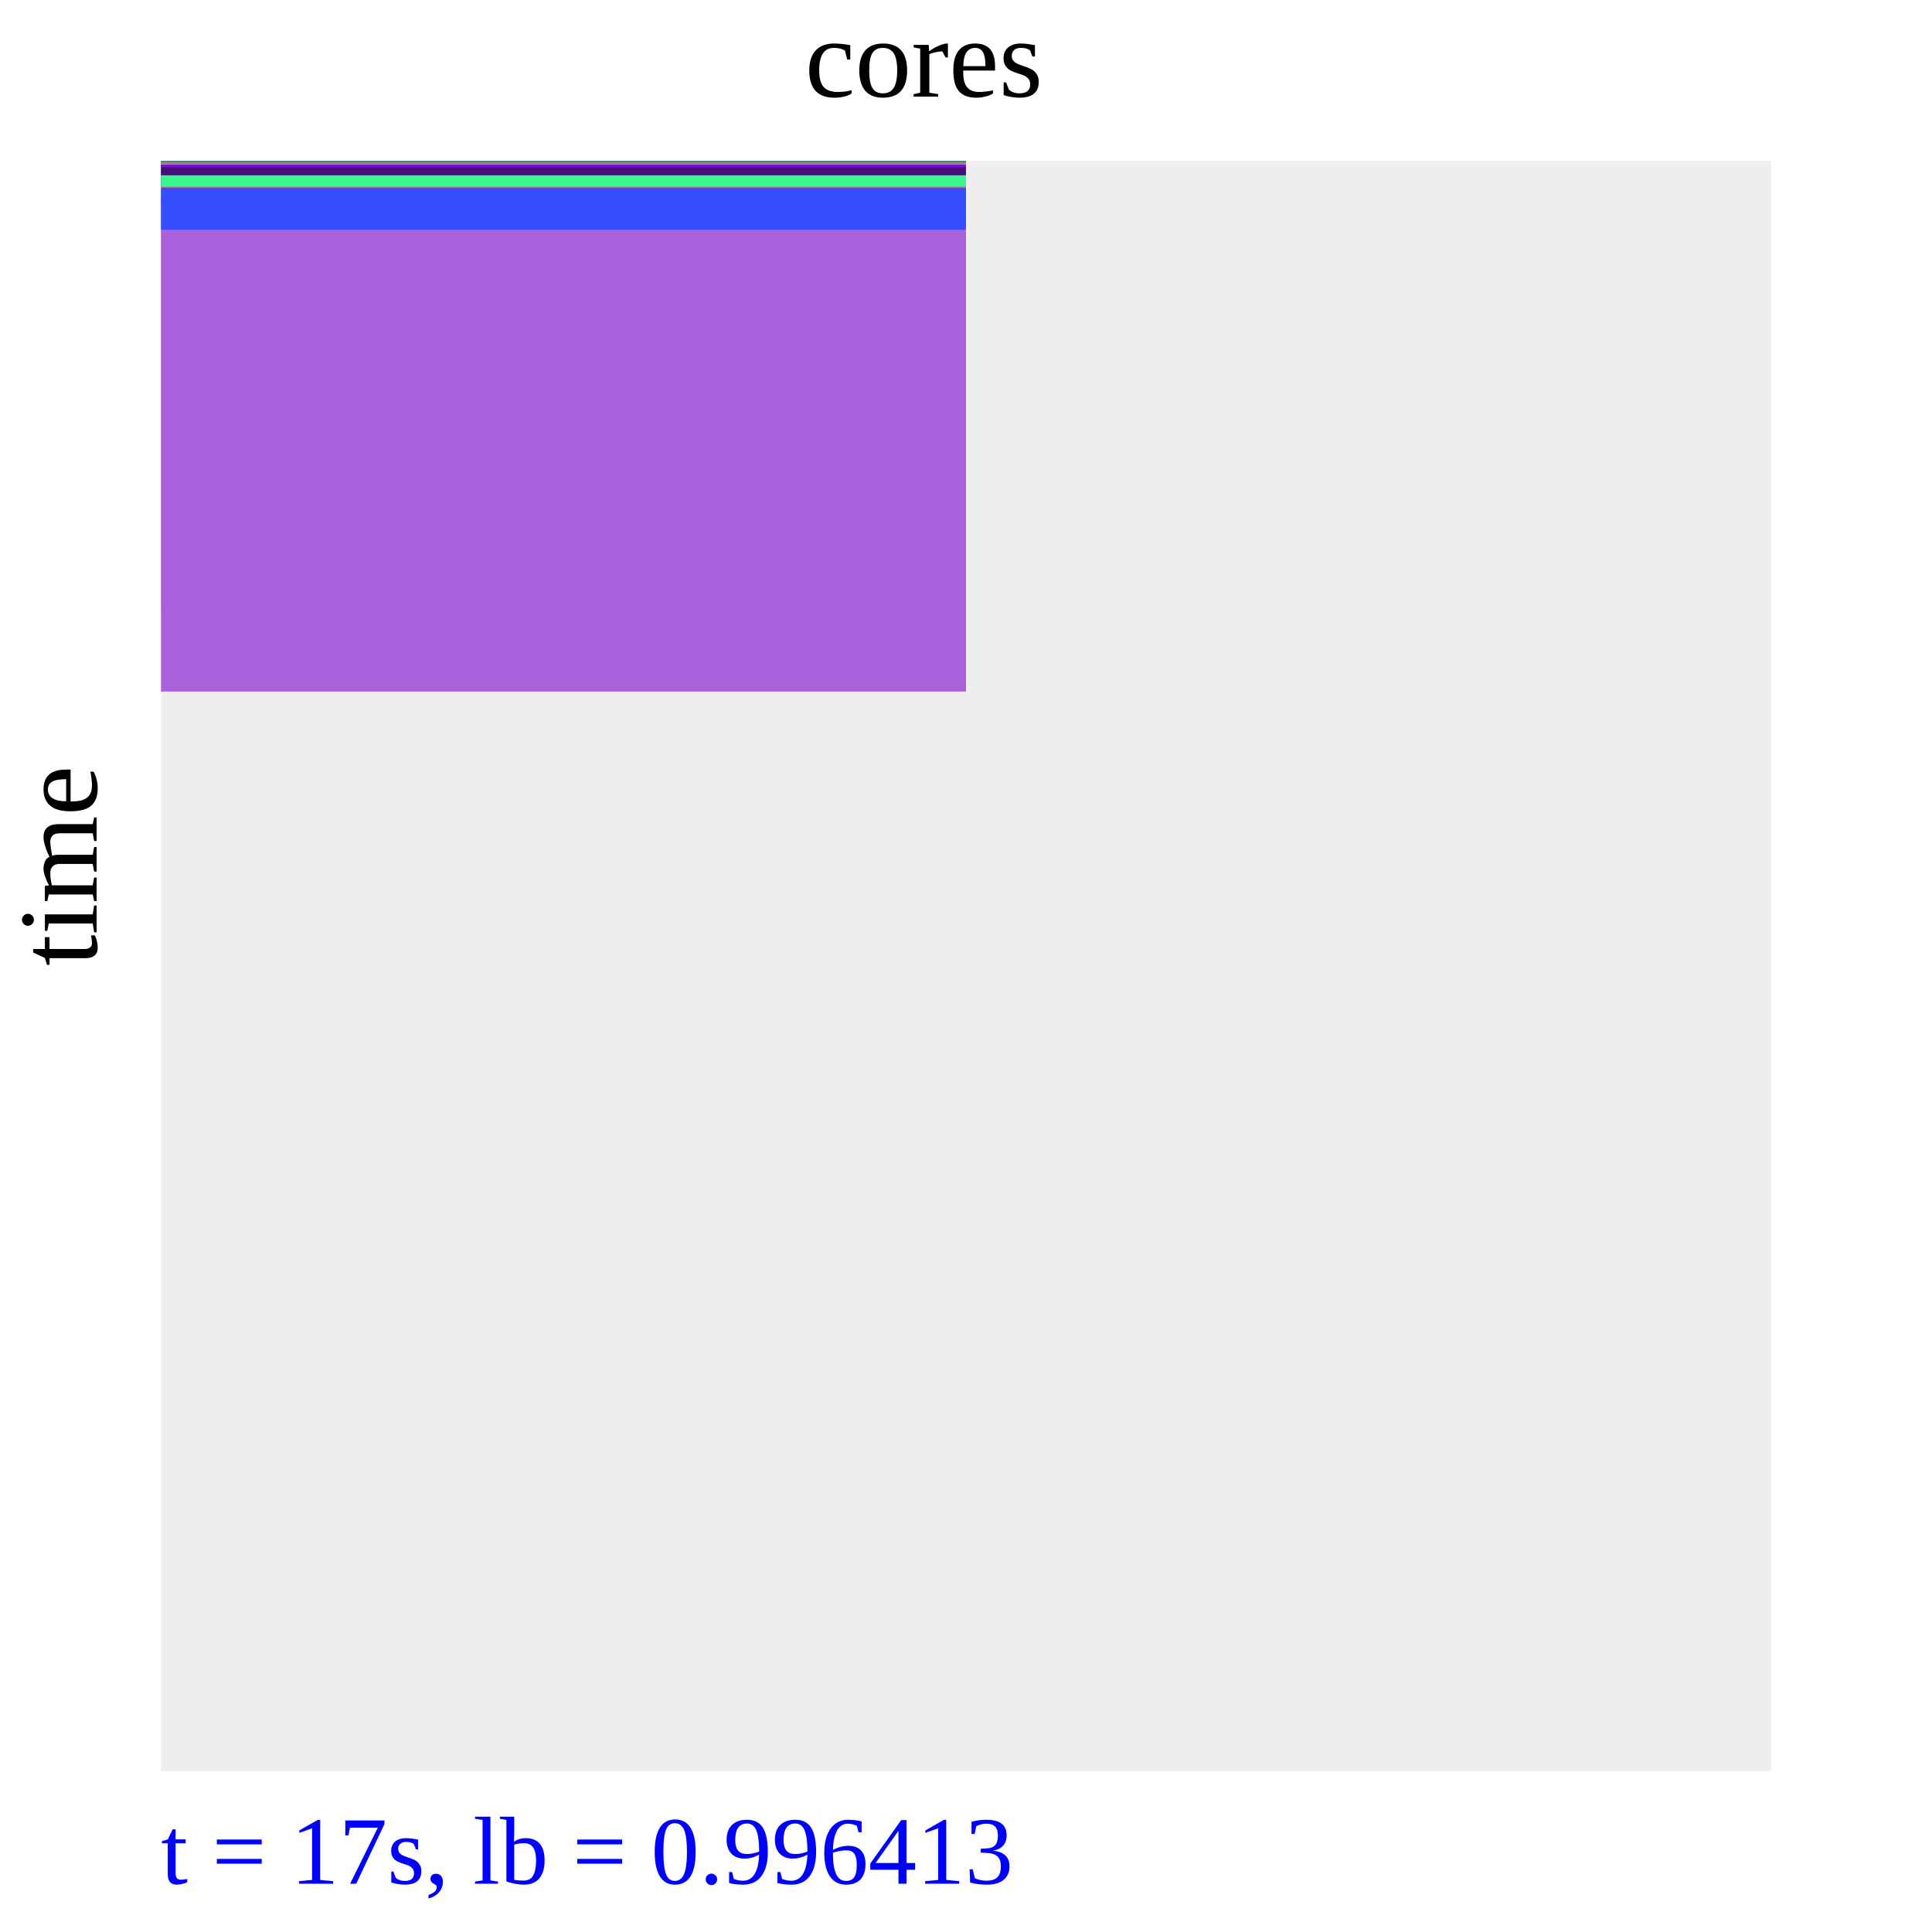
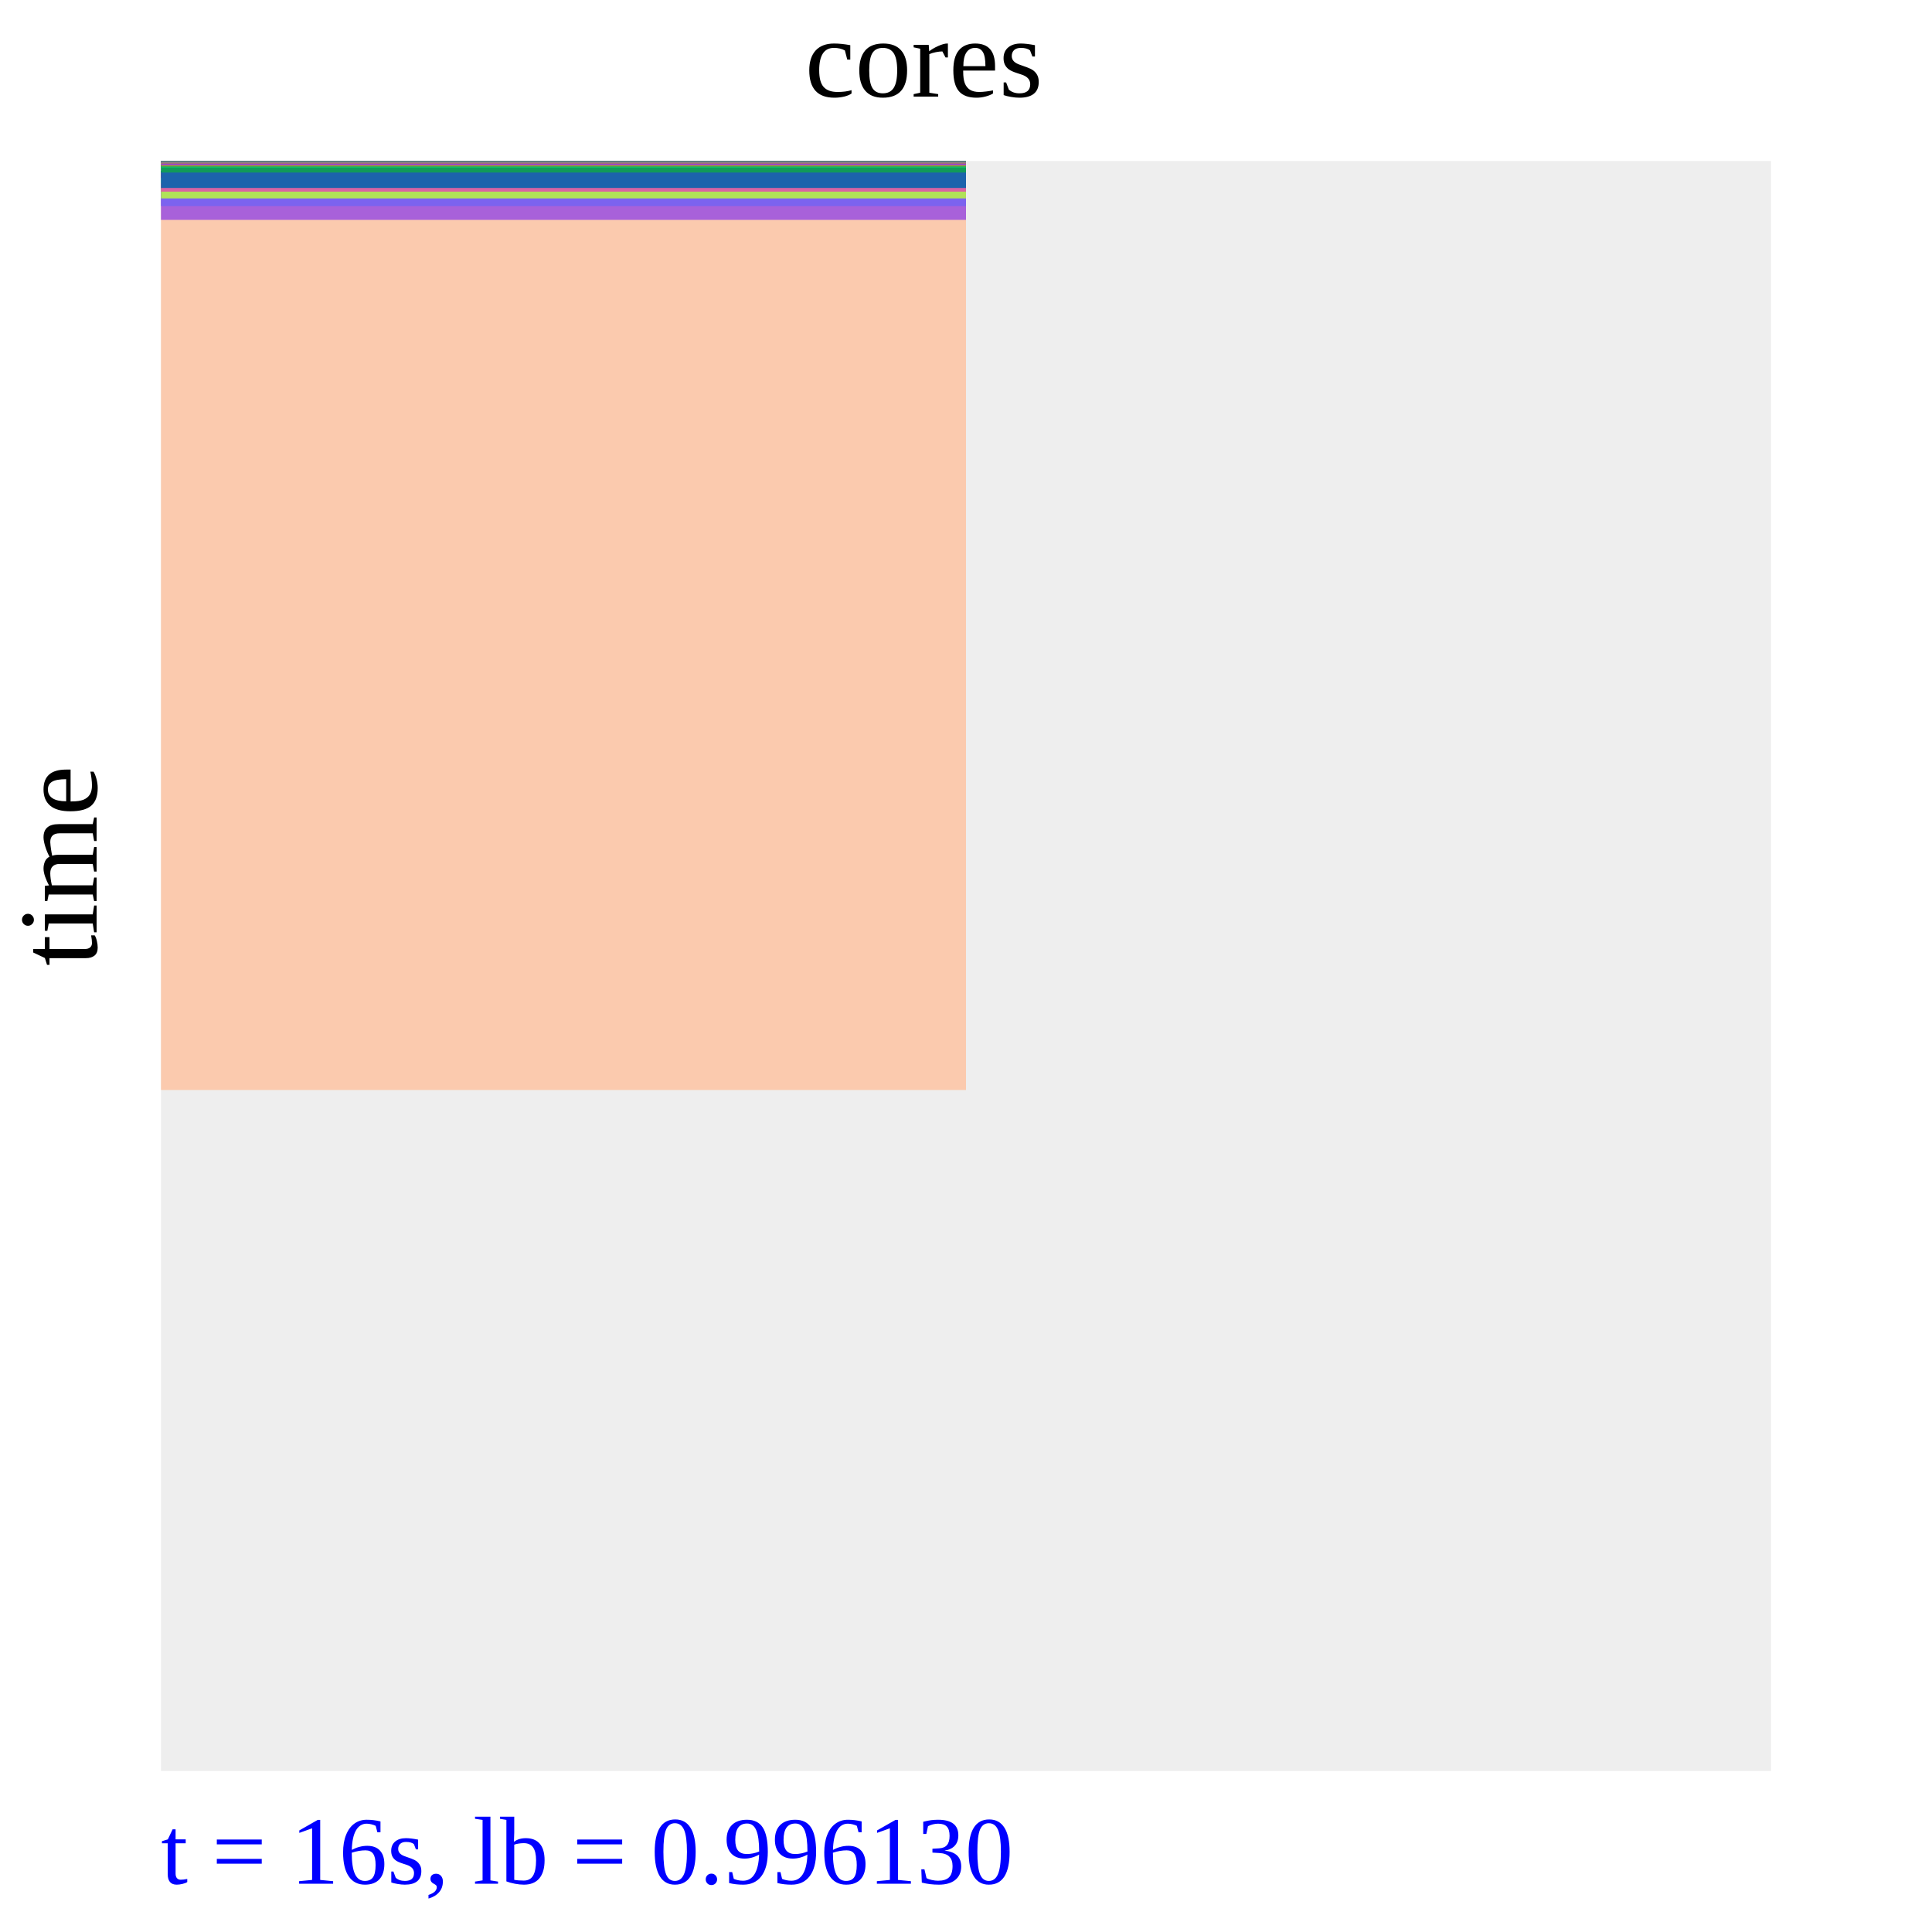
<svg xmlns="http://www.w3.org/2000/svg" x="0" y="0" width="600" height="600">
  <rect x="0%" y="0%" height="100%" width="100%" style="fill: #ffffff" />
  <svg x="0" y="0">
    <text fill="dark" font-size="35" transform="translate(250, 30)">cores</text>
  </svg>
  <svg x="0" y="0">
    <text fill="dark" font-size="35" transform="translate(30, 300) rotate(270)">time</text>
  </svg>
  <svg x="50" y="550">
-     <text fill="blue" font-size="30" transform="translate(0, 35)">t = 17s, lb = 0.996413</text>
+     <text fill="blue" font-size="30" transform="translate(0, 35)">t = 16s, lb = 0.996130</text>
  </svg>
  <svg x="50" y="50" width="500" height="500">
    <rect x="0%" y="0%" height="100%" width="100%" style="fill: #eeeeee" />
-     <rect x="0" y="0" height="139.523" width="250" style="fill: #fbcaae" />
-     <rect x="0" y="0" height="164.775" width="250" style="fill: #a861da" />
-     <rect x="0" y="0" height="12.465" width="250" style="fill: #7c63ef" />
-     <rect x="0" y="0" height="8.026" width="250" style="fill: #224008" />
-     <rect x="0" y="0" height="11.083" width="250" style="fill: #b1e258" />
-     <rect x="0" y="0" height="21.343" width="250" style="fill: #354ffe" />
-     <rect x="0" y="0" height="8.32" width="250" style="fill: #d963a3" />
-     <rect x="0" y="0" height="4.175" width="250" style="fill: #e2f45d" />
-     <rect x="0" y="0" height="7.937" width="250" style="fill: #37f78f" />
-     <rect x="0" y="0" height="2.616" width="250" style="fill: #f30d66" />
-     <rect x="0" y="0" height="3.44" width="250" style="fill: #69ba8a" />
-     <rect x="0" y="0" height="4.292" width="250" style="fill: #864e9e" />
-     <rect x="0" y="0" height="2.44" width="250" style="fill: #1700c5" />
-     <rect x="0" y="0" height="2.528" width="250" style="fill: #dfdd75" />
-     <rect x="0" y="0" height="2.44" width="250" style="fill: #c68d4e" />
-     <rect x="0" y="0" height="2.322" width="250" style="fill: #3a7e40" />
-     <rect x="0" y="0" height="2.499" width="250" style="fill: #8c6caf" />
-     <rect x="0" y="0" height="2.94" width="250" style="fill: #bb7bb3" />
-     <rect x="0" y="0" height="2.322" width="250" style="fill: #182e59" />
-     <rect x="0" y="0" height="3.44" width="250" style="fill: #320bf4" />
-     <rect x="0" y="0" height="3.204" width="250" style="fill: #a2e102" />
-     <rect x="0" y="0" height="2.852" width="250" style="fill: #18e758" />
-     <rect x="0" y="0" height="2.293" width="250" style="fill: #703ebe" />
-     <rect x="0" y="0" height="1.94" width="250" style="fill: #1c63ac" />
-     <rect x="0" y="0" height="2.94" width="250" style="fill: #dded9d" />
-     <rect x="0" y="0" height="1.911" width="250" style="fill: #13ff4f" />
-     <rect x="0" y="0" height="2.293" width="250" style="fill: #167fdc" />
-     <rect x="0" y="0" height="2.087" width="250" style="fill: #74ca28" />
-     <rect x="0" y="0" height="1.47" width="250" style="fill: #834e7f" />
-     <rect x="0" y="0" height="1.558" width="250" style="fill: #a4c815" />
-     <rect x="0" y="0" height="1.323" width="250" style="fill: #52841d" />
-     <rect x="0" y="0" height="1.264" width="250" style="fill: #323b10" />
-     <rect x="0" y="0" height="1.323" width="250" style="fill: #785427" />
-     <rect x="0" y="0" height="1.558" width="250" style="fill: #cab082" />
-     <rect x="0" y="0" height="1.44" width="250" style="fill: #f36cb7" />
-     <rect x="0" y="0" height="3.204" width="250" style="fill: #119a5a" />
-     <rect x="0" y="0" height="1.529" width="250" style="fill: #79ca4d" />
-     <rect x="0" y="0" height="1.44" width="250" style="fill: #ab5ff7" />
-     <rect x="0" y="0" height="1.852" width="250" style="fill: #7b12c9" />
-     <rect x="0" y="0" height="1.382" width="250" style="fill: #4bca78" />
-     <rect x="0" y="0" height="1.764" width="250" style="fill: #199a3e" />
-     <rect x="0" y="0" height="1.147" width="250" style="fill: #4a704b" />
-     <rect x="0" y="0" height="1.499" width="250" style="fill: #de72e6" />
-     <rect x="0" y="0" height="1.529" width="250" style="fill: #952a7e" />
-     <rect x="0" y="0" height="1.352" width="250" style="fill: #3b9051" />
-     <rect x="0" y="0" height="1.44" width="250" style="fill: #86a10d" />
-     <rect x="0" y="0" height="1.44" width="250" style="fill: #f4774b" />
-     <rect x="0" y="0" height="1.44" width="250" style="fill: #219937" />
-     <rect x="0" y="0" height="2.087" width="250" style="fill: #0cc263" />
-     <rect x="0" y="0" height="1.147" width="250" style="fill: #09e993" />
-     <rect x="0" y="0" height="1.235" width="250" style="fill: #a19429" />
-     <rect x="0" y="0" height="1.176" width="250" style="fill: #12d891" />
-     <rect x="0" y="0" height="1.147" width="250" style="fill: #3b2d55" />
-     <rect x="0" y="0" height="4.439" width="250" style="fill: #451177" />
-     <rect x="0" y="0" height="1.029" width="250" style="fill: #47130a" />
-     <rect x="0" y="0" height="1" width="250" style="fill: #6bc0fe" />
-     <rect x="0" y="0" height="1" width="250" style="fill: #910799" />
-     <rect x="0" y="0" height="0.764" width="250" style="fill: #8d5baa" />
-     <rect x="0" y="0" height="0.853" width="250" style="fill: #0ef2f6" />
-     <rect x="0" y="0" height="0.911" width="250" style="fill: #94da7d" />
-     <rect x="0" y="0" height="0.882" width="250" style="fill: #5d81d8" />
-     <rect x="0" y="0" height="1.117" width="250" style="fill: #f790e2" />
-     <rect x="0" y="0" height="0.941" width="250" style="fill: #96fe19" />
-     <rect x="0" y="0" height="1.294" width="250" style="fill: #828747" />
-     <rect x="0" y="0" height="1.147" width="250" style="fill: #ddba82" />
-     <rect x="0" y="0" height="1.94" width="250" style="fill: #8d00ed" />
-     <rect x="0" y="0" height="0.823" width="250" style="fill: #8d41d2" />
-     <rect x="0" y="0" height="0.941" width="250" style="fill: #47935a" />
-     <rect x="0" y="0" height="0.882" width="250" style="fill: #dec550" />
-     <rect x="0" y="0" height="1" width="250" style="fill: #c3e8d6" />
-     <rect x="0" y="0" height="0.853" width="250" style="fill: #a53a61" />
-     <rect x="0" y="0" height="0.706" width="250" style="fill: #8eec0c" />
-     <rect x="0" y="0" height="0.676" width="250" style="fill: #f43878" />
-     <rect x="0" y="0" height="0.617" width="250" style="fill: #246f9c" />
-     <rect x="0" y="0" height="0.5" width="250" style="fill: #f6fdec" />
-     <rect x="0" y="0" height="0.647" width="250" style="fill: #382638" />
-     <rect x="0" y="0" height="0.412" width="250" style="fill: #7b6676" />
-     <rect x="0" y="0" height="0.5" width="250" style="fill: #26a5e2" />
-     <rect x="0" y="0" height="0.588" width="250" style="fill: #d16400" />
-     <rect x="0" y="0" height="0.47" width="250" style="fill: #0f6fd4" />
-     <rect x="0" y="0" height="0.559" width="250" style="fill: #b0cd7f" />
-     <rect x="0" y="0" height="0.412" width="250" style="fill: #5eac42" />
-     <rect x="0" y="0" height="0.5" width="250" style="fill: #268db7" />
-     <rect x="0" y="0" height="0.206" width="250" style="fill: #f985d8" />
-     <rect x="0" y="0" height="0.382" width="250" style="fill: #5d7bc4" />
-     <rect x="0" y="0" height="0.47" width="250" style="fill: #f75c5c" />
-     <rect x="0" y="0" height="0.353" width="250" style="fill: #baa66f" />
-     <rect x="0" y="0" height="0.323" width="250" style="fill: #895061" />
-     <rect x="0" y="0" height="0.176" width="250" style="fill: #75afa7" />
-     <rect x="0" y="0" height="0.265" width="250" style="fill: #704fb0" />
-     <rect x="0" y="0" height="0.235" width="250" style="fill: #3b787c" />
-     <rect x="0" y="0" height="0.235" width="250" style="fill: #427f8d" />
-     <rect x="0" y="0" height="0.176" width="250" style="fill: #e0631c" />
-     <rect x="0" y="0" height="0.147" width="250" style="fill: #481e8c" />
-     <rect x="0" y="0" height="0.147" width="250" style="fill: #5fc9e7" />
-     <rect x="0" y="0" height="0.147" width="250" style="fill: #9221a9" />
-     <rect x="0" y="0" height="0.118" width="250" style="fill: #dfc4e4" />
-     <rect x="0" y="0" height="0.118" width="250" style="fill: #2c58f6" />
-     <rect x="0" y="0" height="0.059" width="250" style="fill: #54e626" />
-     <rect x="0" y="0" height="0.059" width="250" style="fill: #286e14" />
+     <rect x="0" y="0" height="288.51" width="250" style="fill: #fbcaae" />
+     <rect x="0" y="0" height="18.287" width="250" style="fill: #a861da" />
+     <rect x="0" y="0" height="14.012" width="250" style="fill: #7c63ef" />
+     <rect x="0" y="0" height="8.769" width="250" style="fill: #224008" />
+     <rect x="0" y="0" height="11.609" width="250" style="fill: #b1e258" />
+     <rect x="0" y="0" height="5.274" width="250" style="fill: #354ffe" />
+     <rect x="0" y="0" height="9.518" width="250" style="fill: #d963a3" />
+     <rect x="0" y="0" height="4.213" width="250" style="fill: #e2f45d" />
+     <rect x="0" y="0" height="6.928" width="250" style="fill: #37f78f" />
+     <rect x="0" y="0" height="5.212" width="250" style="fill: #f30d66" />
+     <rect x="0" y="0" height="3.963" width="250" style="fill: #69ba8a" />
+     <rect x="0" y="0" height="3.963" width="250" style="fill: #864e9e" />
+     <rect x="0" y="0" height="2.559" width="250" style="fill: #1700c5" />
+     <rect x="0" y="0" height="2.809" width="250" style="fill: #dfdd75" />
+     <rect x="0" y="0" height="2.497" width="250" style="fill: #c68d4e" />
+     <rect x="0" y="0" height="2.465" width="250" style="fill: #3a7e40" />
+     <rect x="0" y="0" height="2.996" width="250" style="fill: #8c6caf" />
+     <rect x="0" y="0" height="3.526" width="250" style="fill: #bb7bb3" />
+     <rect x="0" y="0" height="2.465" width="250" style="fill: #182e59" />
+     <rect x="0" y="0" height="3.558" width="250" style="fill: #320bf4" />
+     <rect x="0" y="0" height="2.746" width="250" style="fill: #a2e102" />
+     <rect x="0" y="0" height="3.558" width="250" style="fill: #18e758" />
+     <rect x="0" y="0" height="1.904" width="250" style="fill: #703ebe" />
+     <rect x="0" y="0" height="8.364" width="250" style="fill: #1c63ac" />
+     <rect x="0" y="0" height="3.058" width="250" style="fill: #dded9d" />
+     <rect x="0" y="0" height="2.153" width="250" style="fill: #13ff4f" />
+     <rect x="0" y="0" height="2.684" width="250" style="fill: #167fdc" />
+     <rect x="0" y="0" height="1.623" width="250" style="fill: #74ca28" />
+     <rect x="0" y="0" height="1.685" width="250" style="fill: #834e7f" />
+     <rect x="0" y="0" height="1.654" width="250" style="fill: #a4c815" />
+     <rect x="0" y="0" height="1.623" width="250" style="fill: #52841d" />
+     <rect x="0" y="0" height="1.123" width="250" style="fill: #323b10" />
+     <rect x="0" y="0" height="1.935" width="250" style="fill: #785427" />
+     <rect x="0" y="0" height="2.559" width="250" style="fill: #cab082" />
+     <rect x="0" y="0" height="1.498" width="250" style="fill: #f36cb7" />
+     <rect x="0" y="0" height="3.589" width="250" style="fill: #119a5a" />
+     <rect x="0" y="0" height="1.373" width="250" style="fill: #79ca4d" />
+     <rect x="0" y="0" height="1.592" width="250" style="fill: #ab5ff7" />
+     <rect x="0" y="0" height="1.342" width="250" style="fill: #7b12c9" />
+     <rect x="0" y="0" height="1.592" width="250" style="fill: #4bca78" />
+     <rect x="0" y="0" height="1.311" width="250" style="fill: #199a3e" />
+     <rect x="0" y="0" height="1.436" width="250" style="fill: #4a704b" />
+     <rect x="0" y="0" height="1.685" width="250" style="fill: #de72e6" />
+     <rect x="0" y="0" height="1.373" width="250" style="fill: #952a7e" />
+     <rect x="0" y="0" height="1.342" width="250" style="fill: #3b9051" />
+     <rect x="0" y="0" height="1.498" width="250" style="fill: #86a10d" />
+     <rect x="0" y="0" height="1.186" width="250" style="fill: #f4774b" />
+     <rect x="0" y="0" height="1.654" width="250" style="fill: #219937" />
+     <rect x="0" y="0" height="2.091" width="250" style="fill: #0cc263" />
+     <rect x="0" y="0" height="1.03" width="250" style="fill: #09e993" />
+     <rect x="0" y="0" height="1.279" width="250" style="fill: #a19429" />
+     <rect x="0" y="0" height="1.342" width="250" style="fill: #12d891" />
+     <rect x="0" y="0" height="1.155" width="250" style="fill: #3b2d55" />
+     <rect x="0" y="0" height="0.967" width="250" style="fill: #451177" />
+     <rect x="0" y="0" height="1.186" width="250" style="fill: #47130a" />
+     <rect x="0" y="0" height="1.123" width="250" style="fill: #6bc0fe" />
+     <rect x="0" y="0" height="1.155" width="250" style="fill: #910799" />
+     <rect x="0" y="0" height="0.718" width="250" style="fill: #8d5baa" />
+     <rect x="0" y="0" height="0.936" width="250" style="fill: #0ef2f6" />
+     <rect x="0" y="0" height="1.061" width="250" style="fill: #94da7d" />
+     <rect x="0" y="0" height="0.811" width="250" style="fill: #5d81d8" />
+     <rect x="0" y="0" height="0.936" width="250" style="fill: #f790e2" />
+     <rect x="0" y="0" height="1.092" width="250" style="fill: #96fe19" />
+     <rect x="0" y="0" height="1.716" width="250" style="fill: #828747" />
+     <rect x="0" y="0" height="1.279" width="250" style="fill: #ddba82" />
+     <rect x="0" y="0" height="1.155" width="250" style="fill: #8d00ed" />
+     <rect x="0" y="0" height="0.718" width="250" style="fill: #8d41d2" />
+     <rect x="0" y="0" height="0.843" width="250" style="fill: #47935a" />
+     <rect x="0" y="0" height="0.874" width="250" style="fill: #dec550" />
+     <rect x="0" y="0" height="0.905" width="250" style="fill: #c3e8d6" />
+     <rect x="0" y="0" height="0.593" width="250" style="fill: #a53a61" />
+     <rect x="0" y="0" height="0.687" width="250" style="fill: #8eec0c" />
+     <rect x="0" y="0" height="0.749" width="250" style="fill: #f43878" />
+     <rect x="0" y="0" height="0.624" width="250" style="fill: #246f9c" />
+     <rect x="0" y="0" height="0.562" width="250" style="fill: #f6fdec" />
+     <rect x="0" y="0" height="0.718" width="250" style="fill: #382638" />
+     <rect x="0" y="0" height="0.374" width="250" style="fill: #7b6676" />
+     <rect x="0" y="0" height="0.593" width="250" style="fill: #26a5e2" />
+     <rect x="0" y="0" height="0.499" width="250" style="fill: #d16400" />
+     <rect x="0" y="0" height="0.593" width="250" style="fill: #0f6fd4" />
+     <rect x="0" y="0" height="0.531" width="250" style="fill: #b0cd7f" />
+     <rect x="0" y="0" height="0.468" width="250" style="fill: #5eac42" />
+     <rect x="0" y="0" height="0.531" width="250" style="fill: #268db7" />
+     <rect x="0" y="0" height="0.218" width="250" style="fill: #f985d8" />
+     <rect x="0" y="0" height="0.437" width="250" style="fill: #5d7bc4" />
+     <rect x="0" y="0" height="0.499" width="250" style="fill: #f75c5c" />
+     <rect x="0" y="0" height="0.437" width="250" style="fill: #baa66f" />
+     <rect x="0" y="0" height="0.343" width="250" style="fill: #895061" />
+     <rect x="0" y="0" height="0.25" width="250" style="fill: #75afa7" />
+     <rect x="0" y="0" height="0.25" width="250" style="fill: #704fb0" />
+     <rect x="0" y="0" height="0.187" width="250" style="fill: #3b787c" />
+     <rect x="0" y="0" height="0.25" width="250" style="fill: #427f8d" />
+     <rect x="0" y="0" height="0.187" width="250" style="fill: #e0631c" />
+     <rect x="0" y="0" height="0.156" width="250" style="fill: #481e8c" />
+     <rect x="0" y="0" height="0.156" width="250" style="fill: #5fc9e7" />
+     <rect x="0" y="0" height="0.156" width="250" style="fill: #9221a9" />
+     <rect x="0" y="0" height="0.125" width="250" style="fill: #dfc4e4" />
+     <rect x="0" y="0" height="0.125" width="250" style="fill: #2c58f6" />
+     <rect x="0" y="0" height="0.062" width="250" style="fill: #54e626" />
+     <rect x="0" y="0" height="0.062" width="250" style="fill: #286e14" />
  </svg>
</svg>
